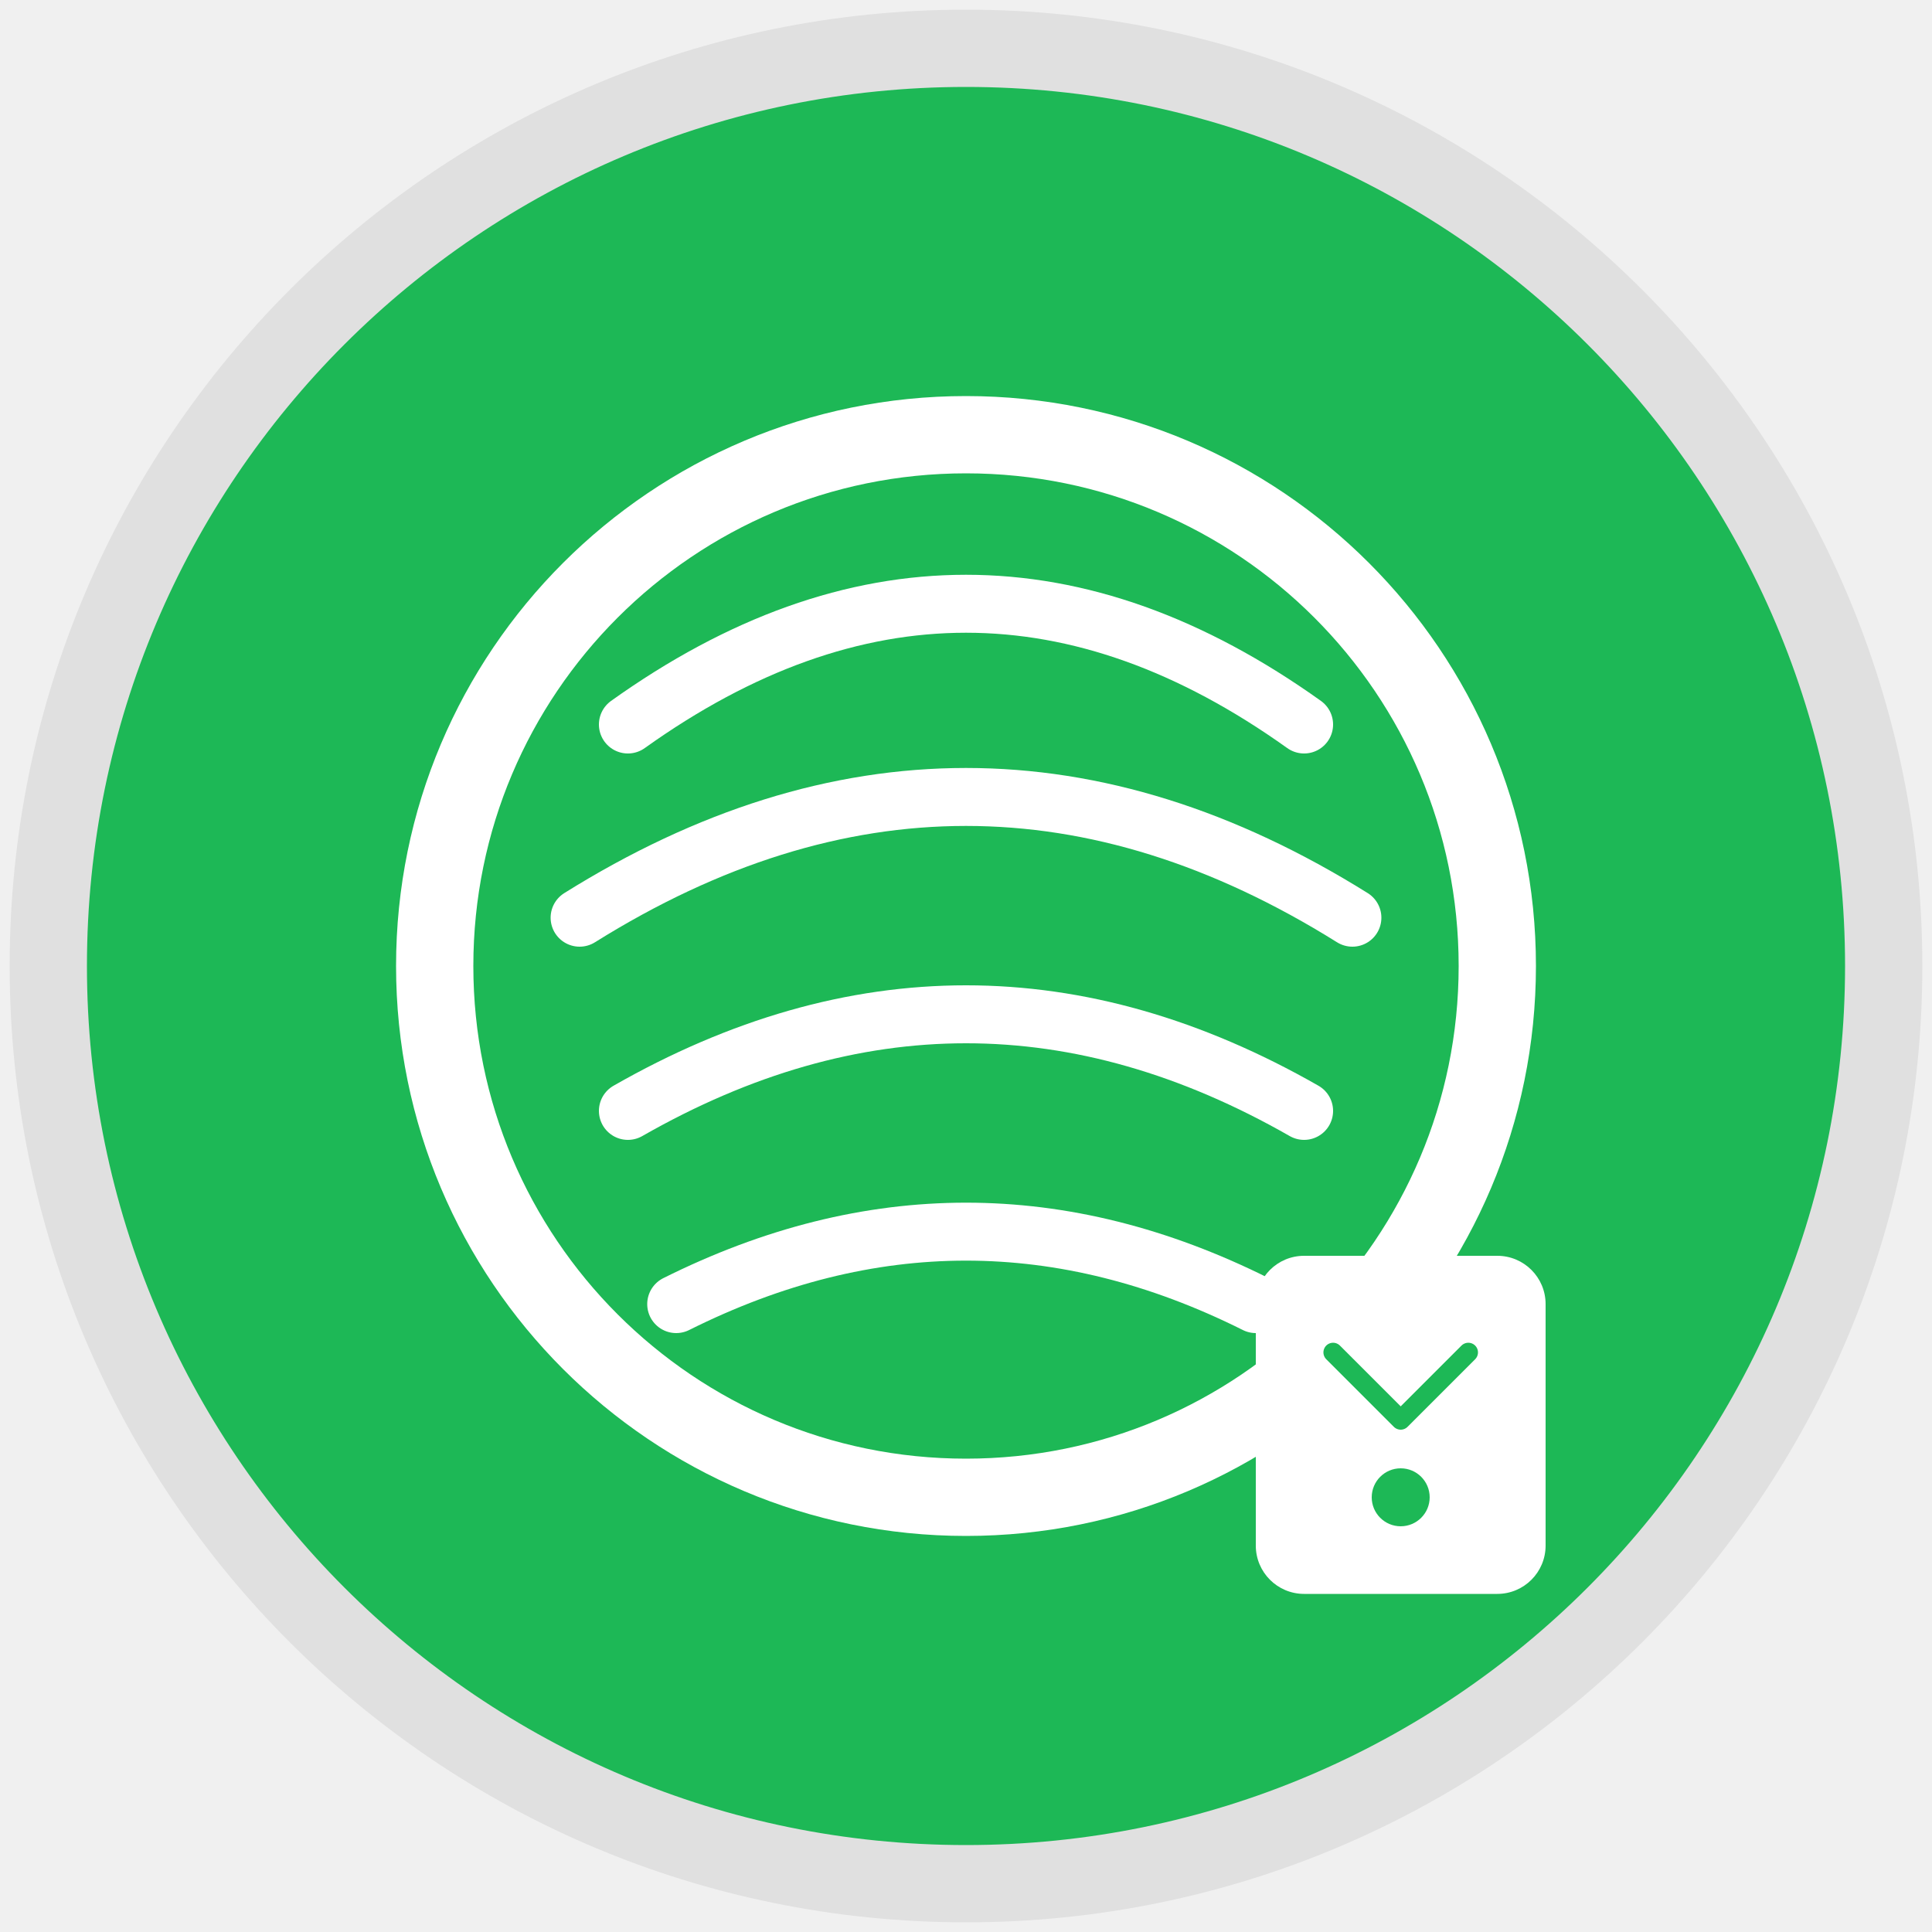
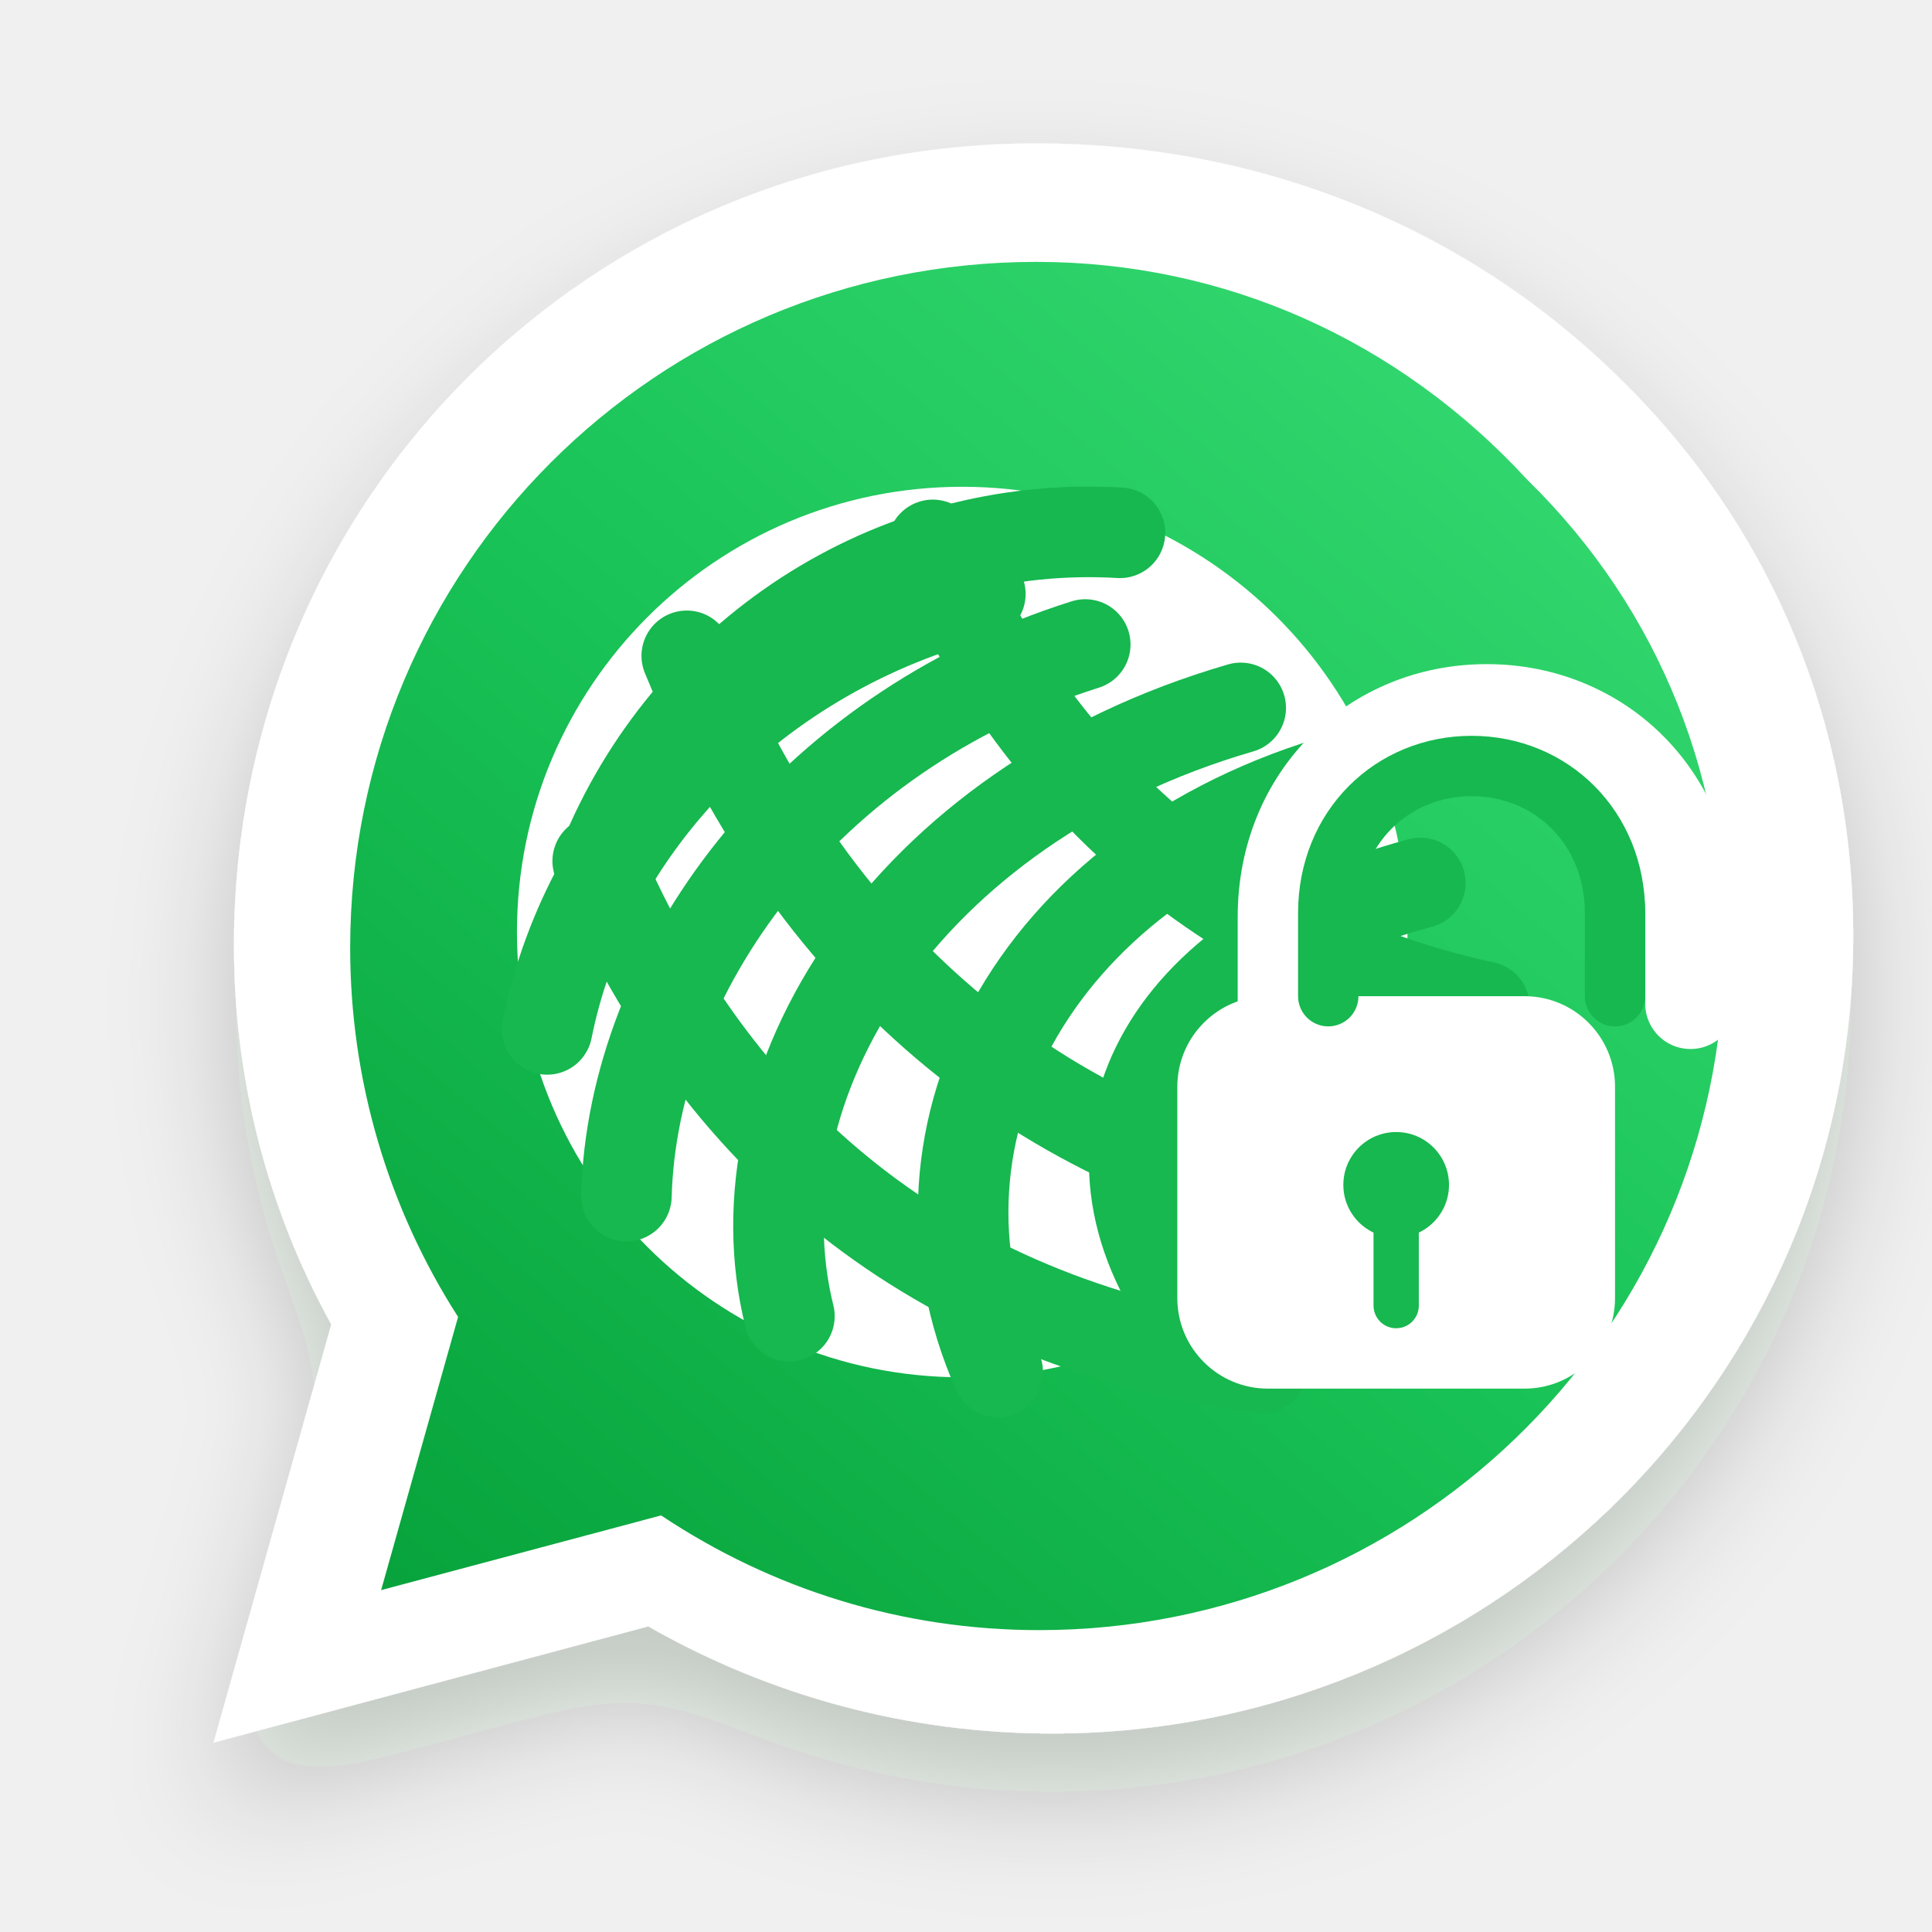
- <svg xmlns="http://www.w3.org/2000/svg" viewBox="0 0 200 200">
-   <circle cx="100" cy="100" r="95" fill="#1DB856" stroke="#e0e0e0" stroke-width="8" />
-   <circle cx="100" cy="100" r="55" fill="none" stroke="white" stroke-width="8" />
-   <path d="M 65 75 Q 100 50 135 75" fill="none" stroke="white" stroke-width="6" stroke-linecap="round" />
-   <path d="M 60 95 Q 100 70 140 95" fill="none" stroke="white" stroke-width="6" stroke-linecap="round" />
-   <path d="M 65 115 Q 100 95 135 115" fill="none" stroke="white" stroke-width="6" stroke-linecap="round" />
-   <path d="M 70 135 Q 100 120 130 135" fill="none" stroke="white" stroke-width="6" stroke-linecap="round" />
-   <rect x="130" y="130" width="30" height="35" rx="5" fill="white" />
-   <path d="M 138 140 L 145 147 L 152 140" fill="none" stroke="#1DB856" stroke-width="2" stroke-linecap="round" stroke-linejoin="round" />
-   <circle cx="145" cy="155" r="3" fill="#1DB856" />
+ <svg xmlns="http://www.w3.org/2000/svg" viewBox="0 0 256 256" role="img" aria-label="YarnWella">
+   <defs>
+     <linearGradient id="yarnwella-green" x1="58" y1="214" x2="204" y2="42" gradientUnits="userSpaceOnUse">
+       <stop offset="0" stop-color="#08a33c" />
+       <stop offset="0.52" stop-color="#19c357" />
+       <stop offset="1" stop-color="#35d971" />
+     </linearGradient>
+     <filter id="soft-shadow" x="-20%" y="-20%" width="140%" height="145%">
+       <feDropShadow dx="0" dy="8" stdDeviation="8" flood-color="#062815" flood-opacity="0.2" />
+     </filter>
+   </defs>
+   <path d="M215 50.5c20.7 20.4 31.5 47.8 30.5 77.2-1.9 56.9-48.9 102-106.1 102-19.1 0-37.4-5-53.5-14.2l-57.6 15.4 15.6-55.4c-8.4-15.2-12.9-32.4-12.9-50.2C31 66.2 78.2 19 137.3 19c29.8 0 57.3 11.2 77.7 31.5z" fill="#fff" filter="url(#soft-shadow)" />
+   <path d="M202.4 63.6c17.6 17.2 26.8 40.4 26 65.1-1.6 48.7-41.8 87.3-90.7 87.3-18.2 0-35.4-5.4-50.1-15.2l-37.1 9.9 10.2-36.2c-9.3-14.5-14.3-31.4-14.3-48.9 0-50.3 40.6-90.9 90.9-90.9 24.9 0 48 10.3 65.1 28.9z" fill="url(#yarnwella-green)" />
+   <circle cx="127.5" cy="123.5" r="59" fill="#fff" />
+   <path d="M80 114c10.9-26.8 37.7-45.2 68.4-43.4" fill="none" stroke="#16b84f" stroke-width="12" stroke-linecap="round" />
+   <path d="M72.5 136.4c5.4-27.1 27.9-50.2 57.4-57.7" fill="none" stroke="#16b84f" stroke-width="12" stroke-linecap="round" />
+   <path d="M83 158.5c.8-29.8 23.7-61.4 60.8-73.1" fill="none" stroke="#16b84f" stroke-width="12" stroke-linecap="round" />
+   <path d="M104.6 174.4c-7.6-30.6 15.1-67.6 59.8-80.6" fill="none" stroke="#16b84f" stroke-width="12" stroke-linecap="round" />
+   <path d="M132.2 181.8c-14.2-31.9 5.4-68.3 48-79.3" fill="none" stroke="#16b84f" stroke-width="12" stroke-linecap="round" />
+   <path d="M156.9 173.5c-15.5-22.4-3.2-47.3 31.3-56.5" fill="none" stroke="#16b84f" stroke-width="12" stroke-linecap="round" />
+   <path d="M79.2 114.1c16.6 38.8 46.6 61.4 88 67.2" fill="none" stroke="#16b84f" stroke-width="12" stroke-linecap="round" />
+   <path d="M91 86.9c17.1 41.7 48.2 66.9 89.4 73.7" fill="none" stroke="#16b84f" stroke-width="12" stroke-linecap="round" />
+   <path d="M123.6 72.2c14.9 32.9 40.2 54.1 73.1 61.2" fill="none" stroke="#16b84f" stroke-width="12" stroke-linecap="round" />
+   <rect x="156" y="132" width="58" height="52" rx="12" fill="#fff" />
+   <path d="M170 133v-11.5c0-16 12-27.5 27-27.5s27 11.5 27 27.5V133" fill="none" stroke="#fff" stroke-width="12" stroke-linecap="round" />
+   <path d="M176 132v-11c0-11.4 8.5-19.5 19-19.5s19 8.1 19 19.5v11" fill="none" stroke="#16b84f" stroke-width="8" stroke-linecap="round" />
+   <circle cx="185" cy="157" r="7" fill="#16b84f" />
+   <path d="M185 163v10" stroke="#16b84f" stroke-width="6" stroke-linecap="round" />
</svg>
